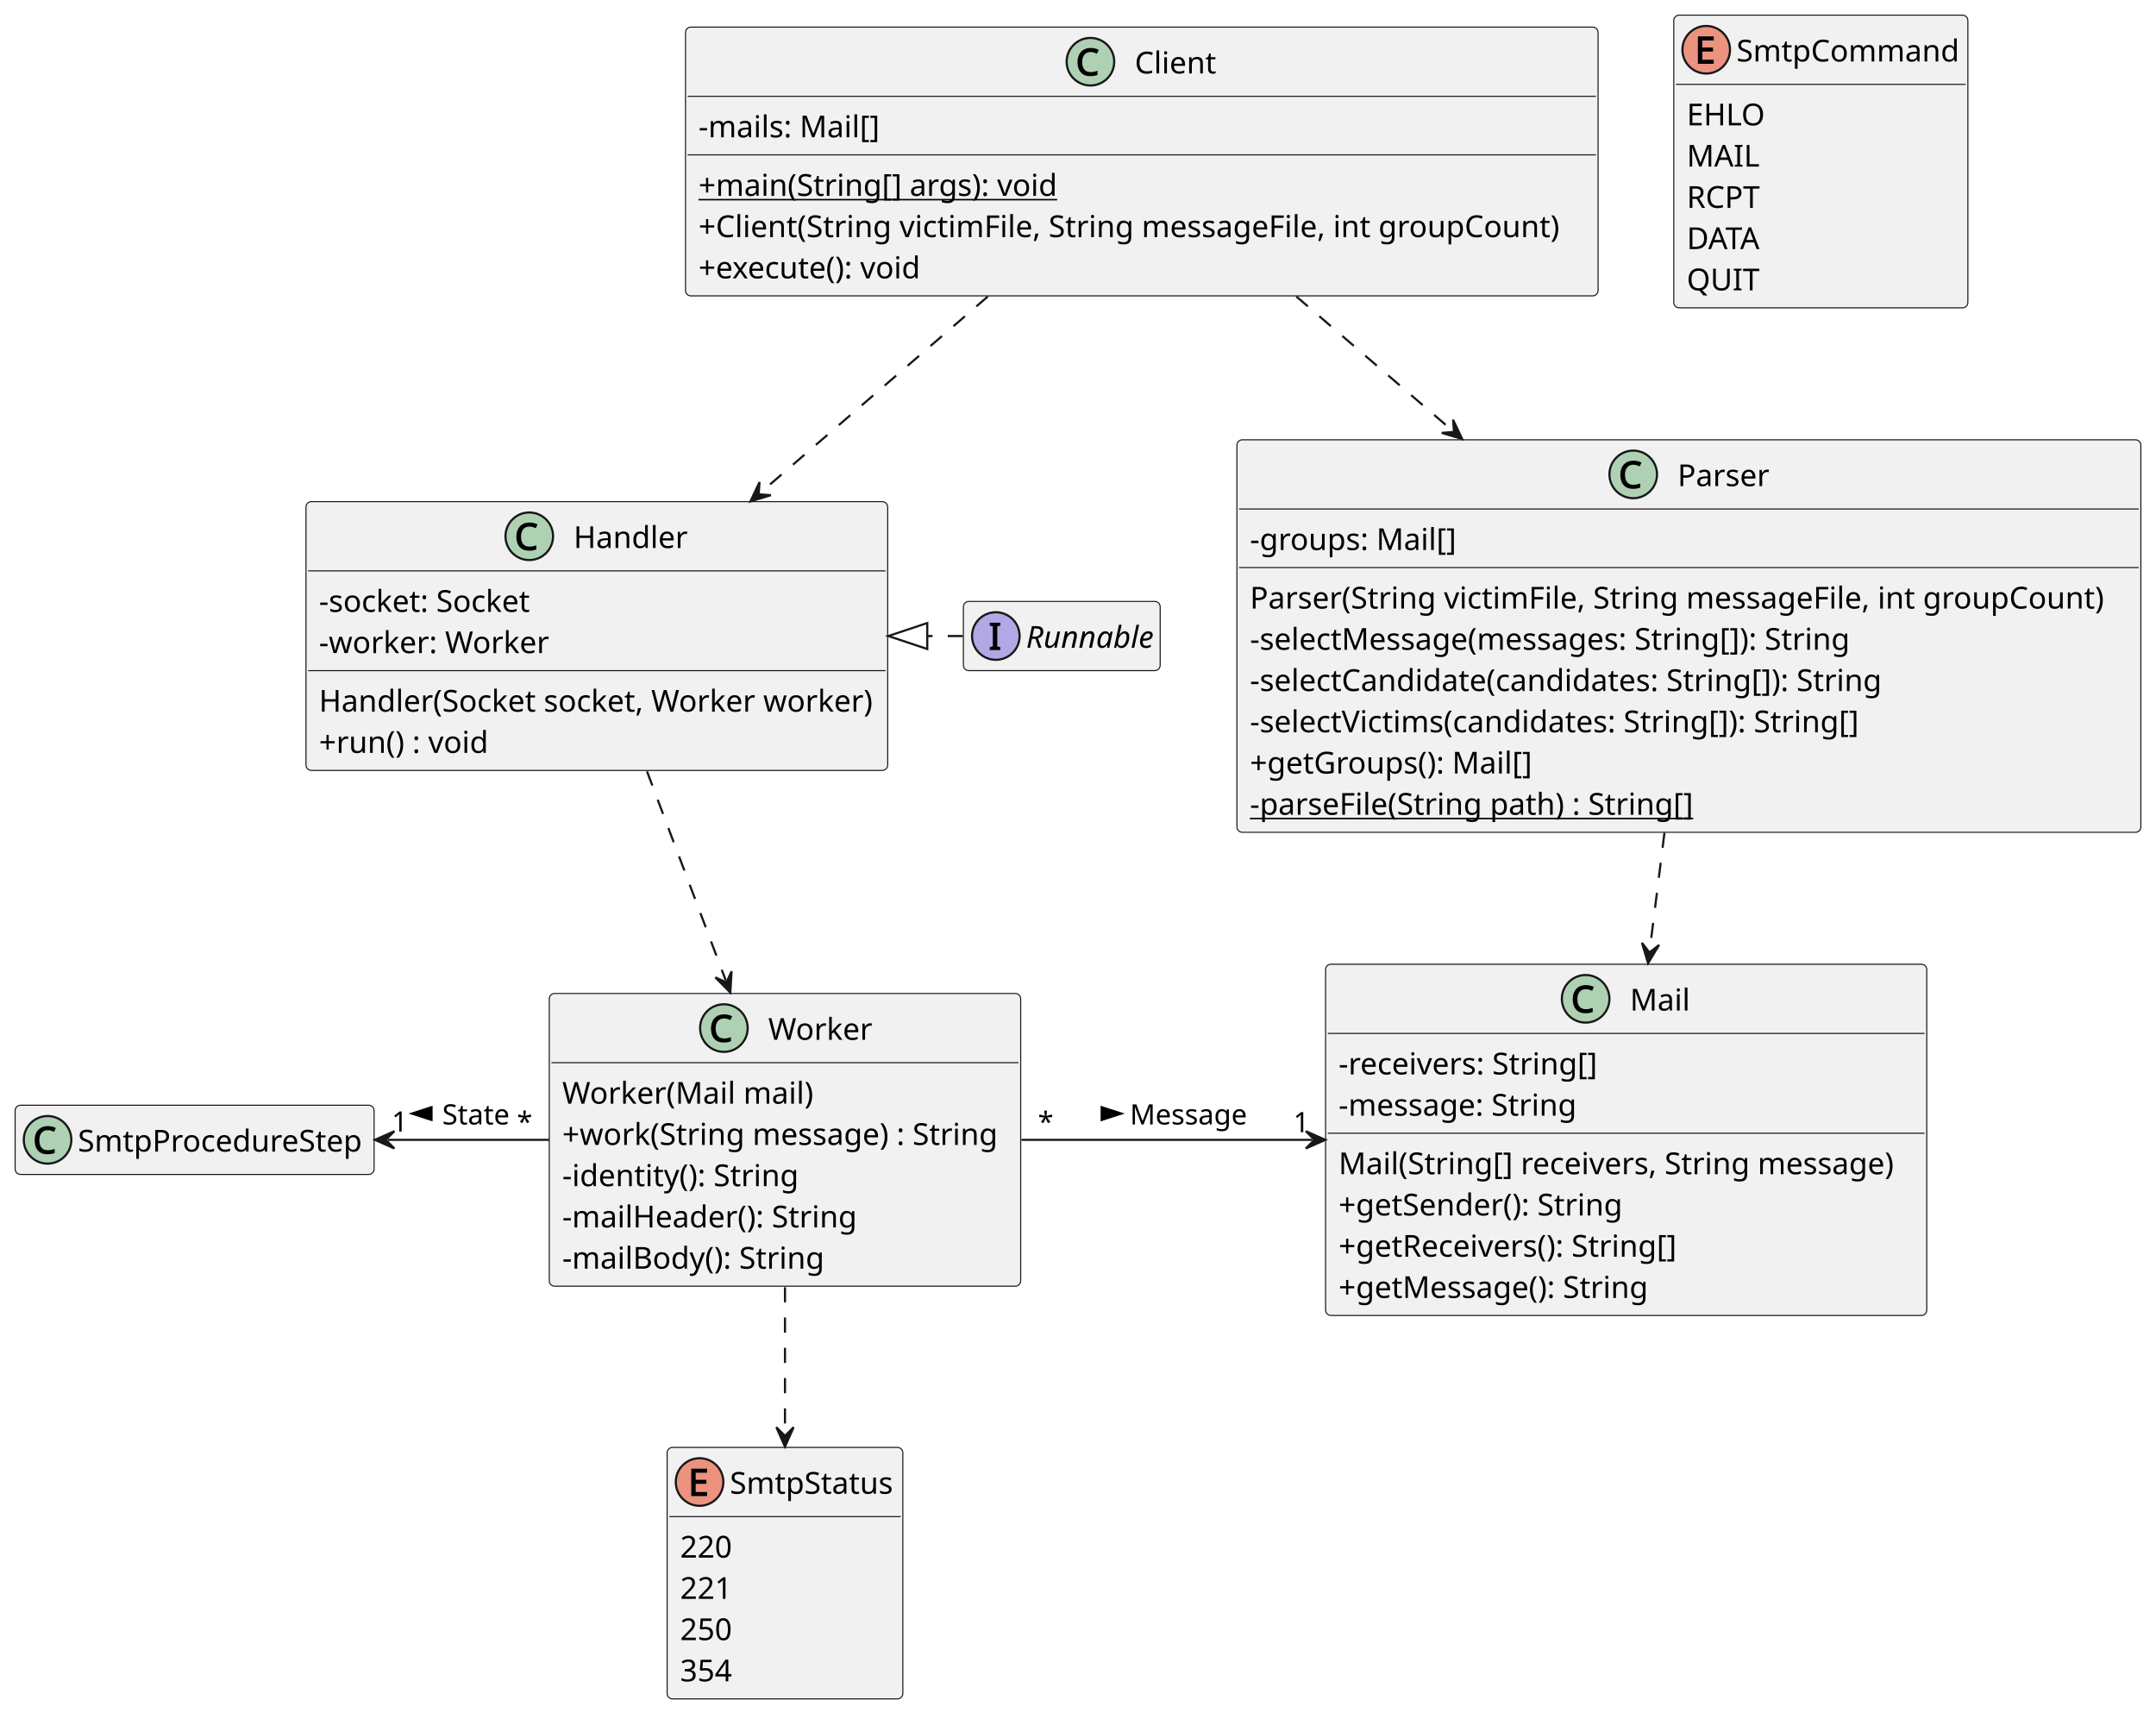
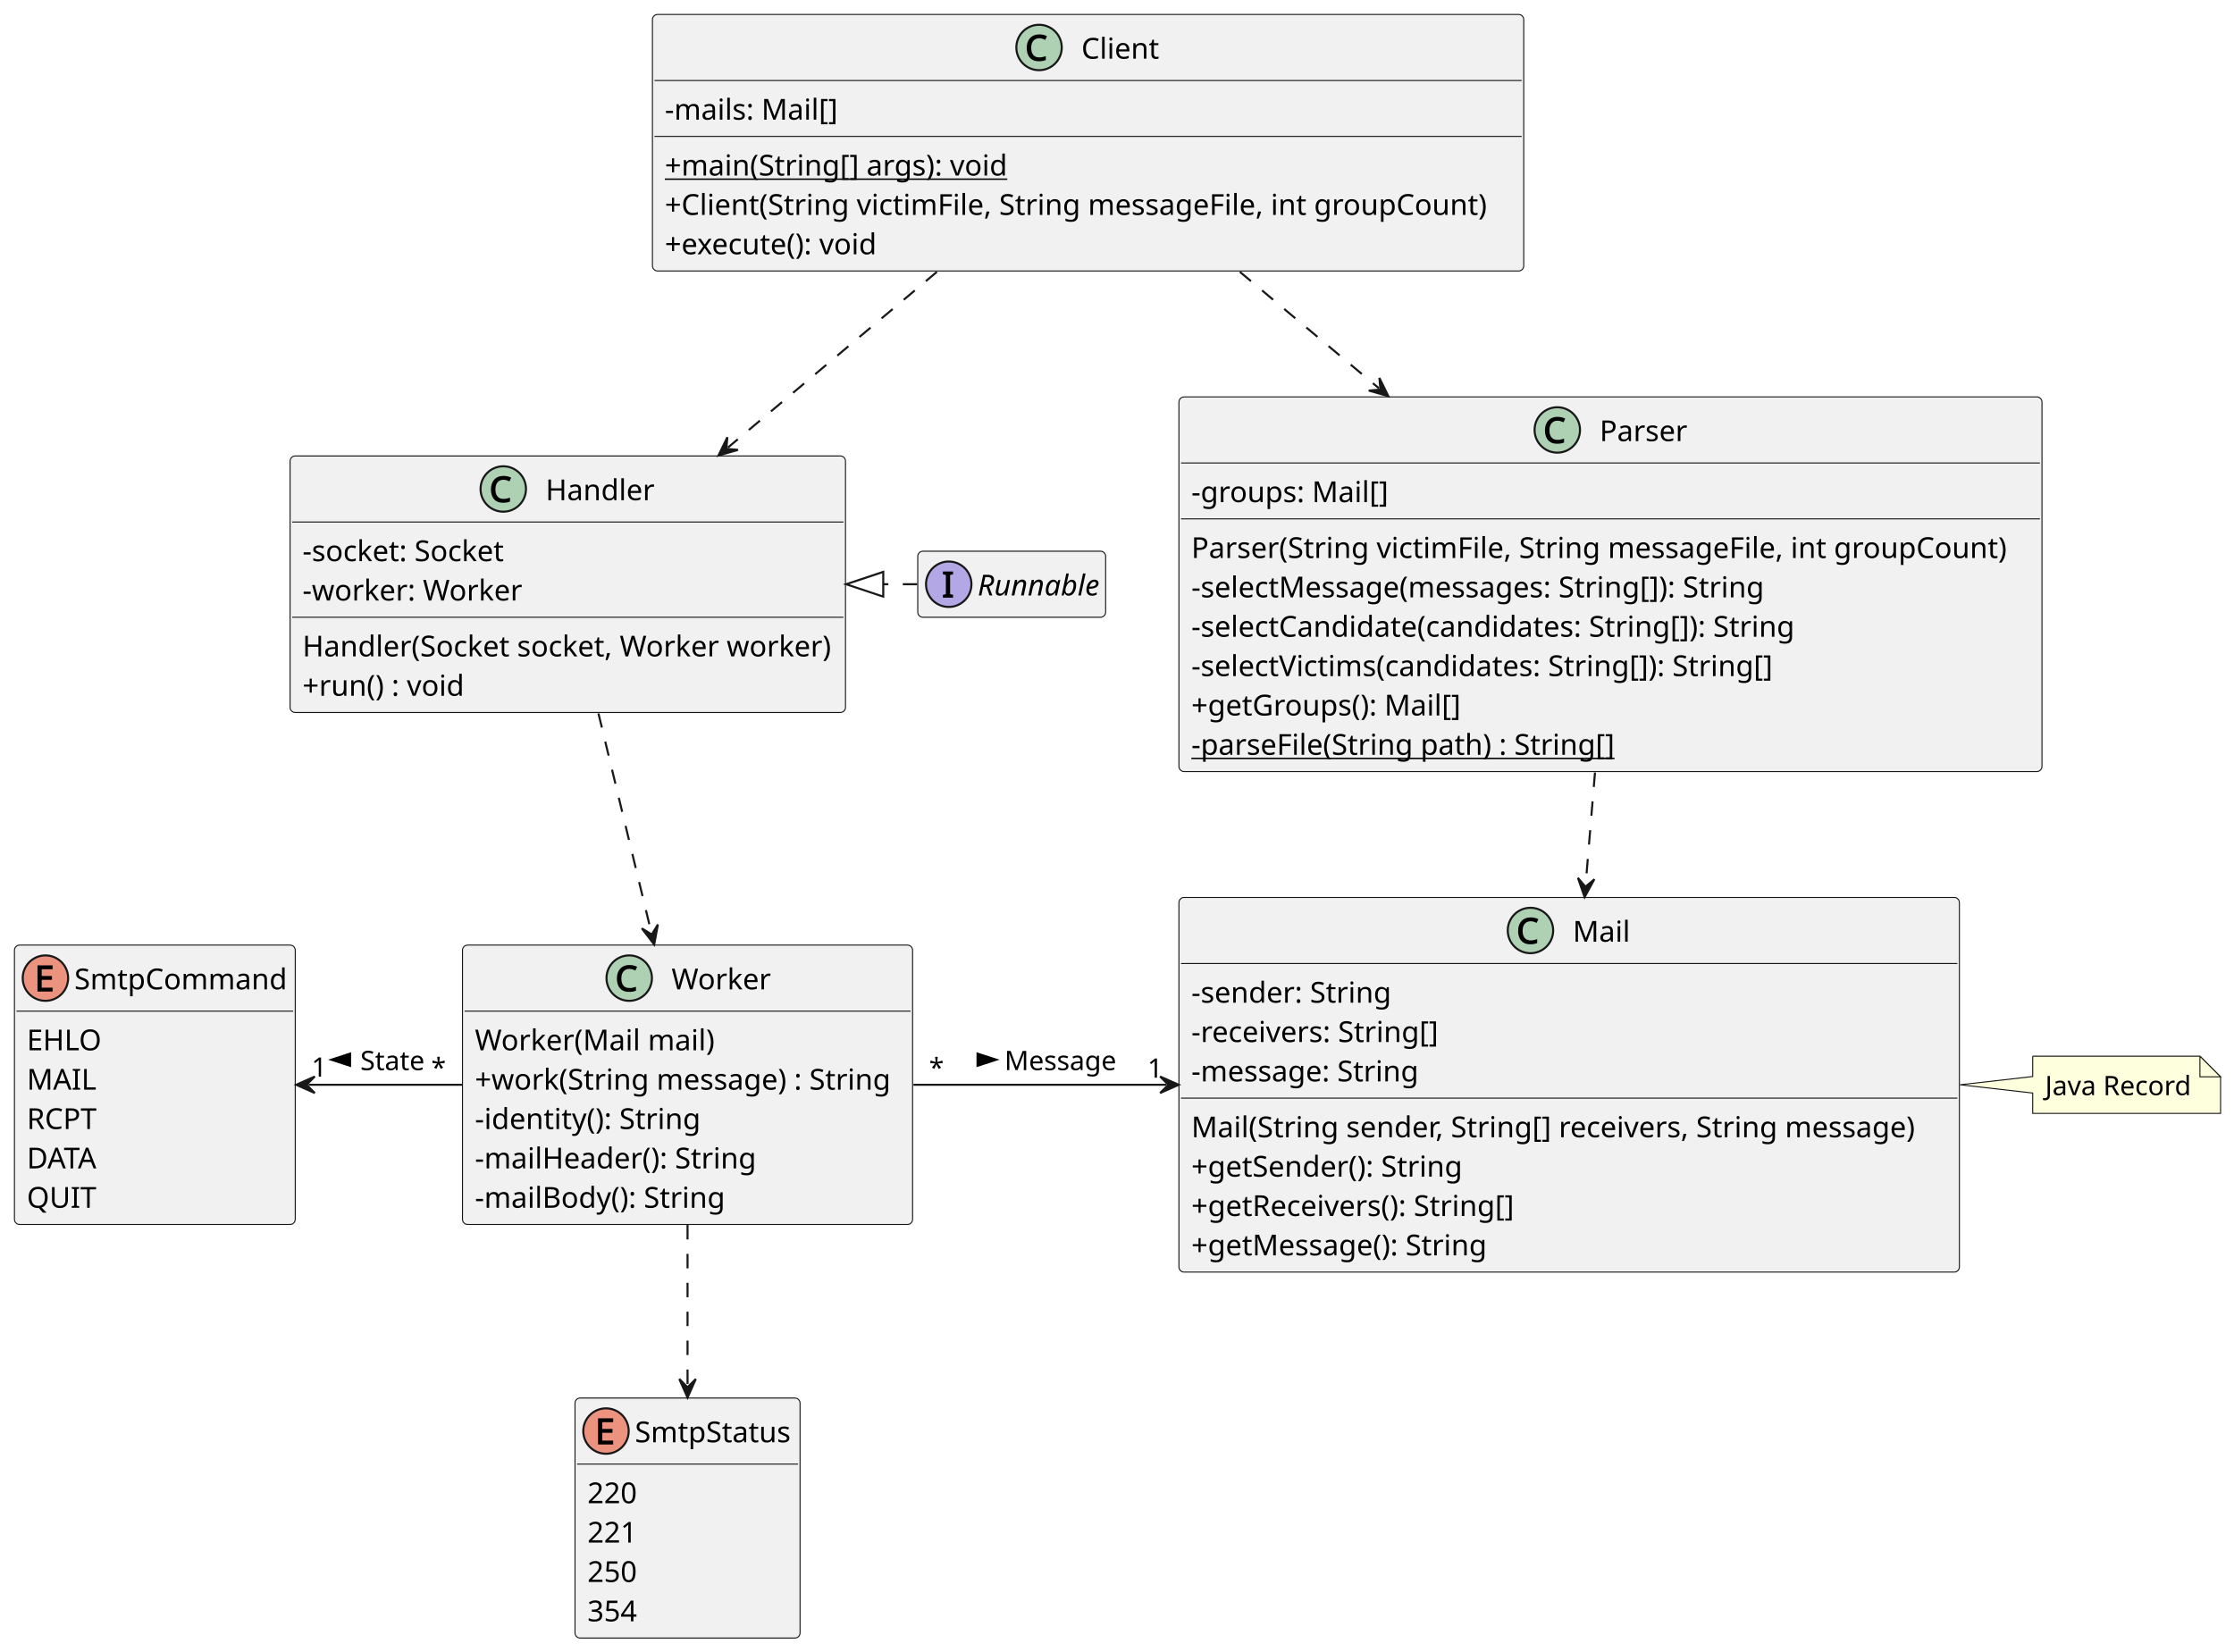
- <svg xmlns="http://www.w3.org/2000/svg" contentStyleType="text/css" height="792px" preserveAspectRatio="none" style="width:997px;height:792px;background:#FFFFFF;" version="1.1" viewBox="0 0 997 792" width="997px" zoomAndPan="magnify">
+ <svg xmlns="http://www.w3.org/2000/svg" contentStyleType="text/css" height="800px" preserveAspectRatio="none" style="width:1082px;height:800px;background:#FFFFFF;" version="1.1" viewBox="0 0 1082 800" width="1082px" zoomAndPan="magnify">
  <defs />
  <g>
    <g id="elem_Client">
-       <rect codeLine="7" fill="#F1F1F1" height="124.272" id="Client" rx="2.5" ry="2.5" style="stroke:#181818;stroke-width:0.5;" width="422" x="317" y="12.53" />
-       <ellipse cx="504.25" cy="28.53" fill="#ADD1B2" rx="11" ry="11" style="stroke:#181818;stroke-width:1.0;" />
-       <path d="M504.359,24.061 Q503.438,24.061 502.703,24.374 Q501.984,24.686 501.484,25.28 Q500.984,25.858 500.703,26.733 Q500.438,27.608 500.438,28.702 Q500.438,30.139 500.875,31.186 Q501.328,32.233 502.172,32.78 Q503.031,33.327 504.344,33.327 Q505.125,33.327 505.812,33.202 Q506.516,33.061 507.516,32.749 L507.516,34.624 Q506.656,34.952 505.891,35.077 Q505.141,35.202 504.125,35.202 Q502.203,35.202 500.891,34.405 Q499.594,33.593 498.938,32.124 Q498.281,30.639 498.281,28.671 Q498.281,27.249 498.672,26.077 Q499.078,24.889 499.859,24.014 Q500.641,23.139 501.781,22.671 Q502.922,22.186 504.391,22.186 Q505.344,22.186 506.234,22.389 Q507.141,22.577 508.078,23.046 L507.25,24.827 Q506.469,24.452 505.812,24.264 Q505.156,24.061 504.359,24.061 Z " fill="#000000" />
-       <text fill="#000000" font-family="sans-serif" font-size="14" lengthAdjust="spacing" textLength="39" x="524.75" y="33.962">Client</text>
-       <line style="stroke:#181818;stroke-width:0.5;" x1="318" x2="738" y1="44.53" y2="44.53" />
-       <text fill="#000000" font-family="sans-serif" font-size="14" lengthAdjust="spacing" textLength="88" x="323" y="63.496">-mails: Mail[]</text>
-       <line style="stroke:#181818;stroke-width:0.5;" x1="318" x2="738" y1="71.598" y2="71.598" />
-       <text fill="#000000" font-family="sans-serif" font-size="14" lengthAdjust="spacing" text-decoration="underline" textLength="171" x="323" y="90.564">+main(String[] args): void</text>
-       <text fill="#000000" font-family="sans-serif" font-size="14" lengthAdjust="spacing" textLength="410" x="323" y="109.632">+Client(String victimFile, String messageFile, int groupCount)</text>
-       <text fill="#000000" font-family="sans-serif" font-size="14" lengthAdjust="spacing" textLength="104" x="323" y="128.7">+execute(): void</text>
+       <rect codeLine="7" fill="#F1F1F1" height="124.272" id="Client" rx="2.5" ry="2.5" style="stroke:#181818;stroke-width:0.5;" width="422" x="316" y="7" />
+       <ellipse cx="503.25" cy="23" fill="#ADD1B2" rx="11" ry="11" style="stroke:#181818;stroke-width:1.0;" />
+       <path d="M503.359,18.531 Q502.438,18.531 501.703,18.844 Q500.984,19.156 500.484,19.75 Q499.984,20.328 499.703,21.203 Q499.438,22.078 499.438,23.172 Q499.438,24.609 499.875,25.656 Q500.328,26.703 501.172,27.25 Q502.031,27.797 503.344,27.797 Q504.125,27.797 504.812,27.672 Q505.516,27.531 506.516,27.219 L506.516,29.094 Q505.656,29.422 504.891,29.547 Q504.141,29.672 503.125,29.672 Q501.203,29.672 499.891,28.875 Q498.594,28.062 497.938,26.594 Q497.281,25.109 497.281,23.141 Q497.281,21.719 497.672,20.547 Q498.078,19.359 498.859,18.484 Q499.641,17.609 500.781,17.141 Q501.922,16.656 503.391,16.656 Q504.344,16.656 505.234,16.859 Q506.141,17.047 507.078,17.516 L506.25,19.297 Q505.469,18.922 504.812,18.734 Q504.156,18.531 503.359,18.531 Z " fill="#000000" />
+       <text fill="#000000" font-family="sans-serif" font-size="14" lengthAdjust="spacing" textLength="39" x="523.75" y="28.432">Client</text>
+       <line style="stroke:#181818;stroke-width:0.5;" x1="317" x2="737" y1="39" y2="39" />
+       <text fill="#000000" font-family="sans-serif" font-size="14" lengthAdjust="spacing" textLength="88" x="322" y="57.966">-mails: Mail[]</text>
+       <line style="stroke:#181818;stroke-width:0.5;" x1="317" x2="737" y1="66.068" y2="66.068" />
+       <text fill="#000000" font-family="sans-serif" font-size="14" lengthAdjust="spacing" text-decoration="underline" textLength="171" x="322" y="85.034">+main(String[] args): void</text>
+       <text fill="#000000" font-family="sans-serif" font-size="14" lengthAdjust="spacing" textLength="410" x="322" y="104.102">+Client(String victimFile, String messageFile, int groupCount)</text>
+       <text fill="#000000" font-family="sans-serif" font-size="14" lengthAdjust="spacing" textLength="104" x="322" y="123.17">+execute(): void</text>
    </g>
    <g id="elem_Handler">
-       <rect codeLine="14" fill="#F1F1F1" height="124.272" id="Handler" rx="2.5" ry="2.5" style="stroke:#181818;stroke-width:0.5;" width="269" x="141.5" y="231.94" />
-       <ellipse cx="244.75" cy="247.94" fill="#ADD1B2" rx="11" ry="11" style="stroke:#181818;stroke-width:1.0;" />
-       <path d="M244.859,243.471 Q243.938,243.471 243.203,243.784 Q242.484,244.096 241.984,244.69 Q241.484,245.268 241.203,246.143 Q240.938,247.018 240.938,248.112 Q240.938,249.549 241.375,250.596 Q241.828,251.643 242.672,252.19 Q243.531,252.737 244.844,252.737 Q245.625,252.737 246.312,252.612 Q247.016,252.471 248.016,252.159 L248.016,254.034 Q247.156,254.362 246.391,254.487 Q245.641,254.612 244.625,254.612 Q242.703,254.612 241.391,253.815 Q240.094,253.002 239.438,251.534 Q238.781,250.049 238.781,248.081 Q238.781,246.659 239.172,245.487 Q239.578,244.299 240.359,243.424 Q241.141,242.549 242.281,242.081 Q243.422,241.596 244.891,241.596 Q245.844,241.596 246.734,241.799 Q247.641,241.987 248.578,242.456 L247.75,244.237 Q246.969,243.862 246.312,243.674 Q245.656,243.471 244.859,243.471 Z " fill="#000000" />
-       <text fill="#000000" font-family="sans-serif" font-size="14" lengthAdjust="spacing" textLength="54" x="265.25" y="253.372">Handler</text>
-       <line style="stroke:#181818;stroke-width:0.5;" x1="142.5" x2="409.5" y1="263.94" y2="263.94" />
-       <text fill="#000000" font-family="sans-serif" font-size="14" lengthAdjust="spacing" textLength="98" x="147.5" y="282.906">-socket: Socket</text>
-       <text fill="#000000" font-family="sans-serif" font-size="14" lengthAdjust="spacing" textLength="107" x="147.5" y="301.974">-worker: Worker</text>
-       <line style="stroke:#181818;stroke-width:0.5;" x1="142.5" x2="409.5" y1="310.076" y2="310.076" />
-       <text fill="#000000" font-family="sans-serif" font-size="14" lengthAdjust="spacing" textLength="257" x="147.5" y="329.042">Handler(Socket socket, Worker worker)</text>
-       <text fill="#000000" font-family="sans-serif" font-size="14" lengthAdjust="spacing" textLength="80" x="147.5" y="348.11">+run() : void</text>
+       <rect codeLine="14" fill="#F1F1F1" height="124.272" id="Handler" rx="2.5" ry="2.5" style="stroke:#181818;stroke-width:0.5;" width="269" x="140.5" y="220.87" />
+       <ellipse cx="243.75" cy="236.87" fill="#ADD1B2" rx="11" ry="11" style="stroke:#181818;stroke-width:1.0;" />
+       <path d="M243.859,232.401 Q242.938,232.401 242.203,232.714 Q241.484,233.026 240.984,233.62 Q240.484,234.198 240.203,235.073 Q239.938,235.948 239.938,237.042 Q239.938,238.479 240.375,239.526 Q240.828,240.573 241.672,241.12 Q242.531,241.667 243.844,241.667 Q244.625,241.667 245.312,241.542 Q246.016,241.401 247.016,241.089 L247.016,242.964 Q246.156,243.292 245.391,243.417 Q244.641,243.542 243.625,243.542 Q241.703,243.542 240.391,242.745 Q239.094,241.933 238.438,240.464 Q237.781,238.979 237.781,237.011 Q237.781,235.589 238.172,234.417 Q238.578,233.229 239.359,232.354 Q240.141,231.479 241.281,231.011 Q242.422,230.526 243.891,230.526 Q244.844,230.526 245.734,230.729 Q246.641,230.917 247.578,231.386 L246.75,233.167 Q245.969,232.792 245.312,232.604 Q244.656,232.401 243.859,232.401 Z " fill="#000000" />
+       <text fill="#000000" font-family="sans-serif" font-size="14" lengthAdjust="spacing" textLength="54" x="264.25" y="242.302">Handler</text>
+       <line style="stroke:#181818;stroke-width:0.5;" x1="141.5" x2="408.5" y1="252.87" y2="252.87" />
+       <text fill="#000000" font-family="sans-serif" font-size="14" lengthAdjust="spacing" textLength="98" x="146.5" y="271.836">-socket: Socket</text>
+       <text fill="#000000" font-family="sans-serif" font-size="14" lengthAdjust="spacing" textLength="107" x="146.5" y="290.904">-worker: Worker</text>
+       <line style="stroke:#181818;stroke-width:0.5;" x1="141.5" x2="408.5" y1="299.006" y2="299.006" />
+       <text fill="#000000" font-family="sans-serif" font-size="14" lengthAdjust="spacing" textLength="257" x="146.5" y="317.972">Handler(Socket socket, Worker worker)</text>
+       <text fill="#000000" font-family="sans-serif" font-size="14" lengthAdjust="spacing" textLength="80" x="146.5" y="337.04">+run() : void</text>
    </g>
    <g id="elem_Worker">
-       <rect codeLine="21" fill="#F1F1F1" height="135.34" id="Worker" rx="2.5" ry="2.5" style="stroke:#181818;stroke-width:0.5;" width="218" x="254" y="459.34" />
-       <ellipse cx="334.75" cy="475.34" fill="#ADD1B2" rx="11" ry="11" style="stroke:#181818;stroke-width:1.0;" />
-       <path d="M334.859,470.871 Q333.938,470.871 333.203,471.184 Q332.484,471.496 331.984,472.09 Q331.484,472.668 331.203,473.543 Q330.938,474.418 330.938,475.512 Q330.938,476.949 331.375,477.996 Q331.828,479.043 332.672,479.59 Q333.531,480.137 334.844,480.137 Q335.625,480.137 336.312,480.012 Q337.016,479.871 338.016,479.559 L338.016,481.434 Q337.156,481.762 336.391,481.887 Q335.641,482.012 334.625,482.012 Q332.703,482.012 331.391,481.215 Q330.094,480.402 329.438,478.934 Q328.781,477.449 328.781,475.481 Q328.781,474.059 329.172,472.887 Q329.578,471.699 330.359,470.824 Q331.141,469.949 332.281,469.481 Q333.422,468.996 334.891,468.996 Q335.844,468.996 336.734,469.199 Q337.641,469.387 338.578,469.856 L337.75,471.637 Q336.969,471.262 336.312,471.074 Q335.656,470.871 334.859,470.871 Z " fill="#000000" />
-       <text fill="#000000" font-family="sans-serif" font-size="14" lengthAdjust="spacing" textLength="48" x="355.25" y="480.772">Worker</text>
-       <line style="stroke:#181818;stroke-width:0.5;" x1="255" x2="471" y1="491.34" y2="491.34" />
-       <text fill="#000000" font-family="sans-serif" font-size="14" lengthAdjust="spacing" textLength="118" x="260" y="510.306">Worker(Mail mail)</text>
-       <text fill="#000000" font-family="sans-serif" font-size="14" lengthAdjust="spacing" textLength="206" x="260" y="529.374">+work(String message) : String</text>
-       <text fill="#000000" font-family="sans-serif" font-size="14" lengthAdjust="spacing" textLength="113" x="260" y="548.442">-identity(): String</text>
-       <text fill="#000000" font-family="sans-serif" font-size="14" lengthAdjust="spacing" textLength="140" x="260" y="567.51">-mailHeader(): String</text>
-       <text fill="#000000" font-family="sans-serif" font-size="14" lengthAdjust="spacing" textLength="124" x="260" y="586.578">-mailBody(): String</text>
+       <rect codeLine="21" fill="#F1F1F1" height="135.34" id="Worker" rx="2.5" ry="2.5" style="stroke:#181818;stroke-width:0.5;" width="218" x="224" y="457.81" />
+       <ellipse cx="304.75" cy="473.81" fill="#ADD1B2" rx="11" ry="11" style="stroke:#181818;stroke-width:1.0;" />
+       <path d="M304.859,469.341 Q303.938,469.341 303.203,469.654 Q302.484,469.966 301.984,470.56 Q301.484,471.138 301.203,472.013 Q300.938,472.888 300.938,473.982 Q300.938,475.419 301.375,476.466 Q301.828,477.513 302.672,478.06 Q303.531,478.607 304.844,478.607 Q305.625,478.607 306.312,478.482 Q307.016,478.341 308.016,478.029 L308.016,479.904 Q307.156,480.232 306.391,480.357 Q305.641,480.482 304.625,480.482 Q302.703,480.482 301.391,479.685 Q300.094,478.873 299.438,477.404 Q298.781,475.919 298.781,473.951 Q298.781,472.529 299.172,471.357 Q299.578,470.169 300.359,469.294 Q301.141,468.419 302.281,467.951 Q303.422,467.466 304.891,467.466 Q305.844,467.466 306.734,467.669 Q307.641,467.857 308.578,468.326 L307.75,470.107 Q306.969,469.732 306.312,469.544 Q305.656,469.341 304.859,469.341 Z " fill="#000000" />
+       <text fill="#000000" font-family="sans-serif" font-size="14" lengthAdjust="spacing" textLength="48" x="325.25" y="479.242">Worker</text>
+       <line style="stroke:#181818;stroke-width:0.5;" x1="225" x2="441" y1="489.81" y2="489.81" />
+       <text fill="#000000" font-family="sans-serif" font-size="14" lengthAdjust="spacing" textLength="118" x="230" y="508.776">Worker(Mail mail)</text>
+       <text fill="#000000" font-family="sans-serif" font-size="14" lengthAdjust="spacing" textLength="206" x="230" y="527.844">+work(String message) : String</text>
+       <text fill="#000000" font-family="sans-serif" font-size="14" lengthAdjust="spacing" textLength="113" x="230" y="546.912">-identity(): String</text>
+       <text fill="#000000" font-family="sans-serif" font-size="14" lengthAdjust="spacing" textLength="140" x="230" y="565.98">-mailHeader(): String</text>
+       <text fill="#000000" font-family="sans-serif" font-size="14" lengthAdjust="spacing" textLength="124" x="230" y="585.048">-mailBody(): String</text>
    </g>
    <g id="elem_SmtpCommand">
-       <rect codeLine="29" fill="#F1F1F1" height="135.34" id="SmtpCommand" rx="2.5" ry="2.5" style="stroke:#181818;stroke-width:0.5;" width="136" x="774" y="7" />
-       <ellipse cx="789" cy="23" fill="#EB937F" rx="11" ry="11" style="stroke:#181818;stroke-width:1.0;" />
-       <path d="M792.469,29.5 L785.156,29.5 L785.156,16.828 L792.469,16.828 L792.469,18.703 L787.203,18.703 L787.203,21.969 L792.156,21.969 L792.156,23.828 L787.203,23.828 L787.203,27.625 L792.469,27.625 L792.469,29.5 Z " fill="#000000" />
-       <text fill="#000000" font-family="sans-serif" font-size="14" lengthAdjust="spacing" textLength="104" x="803" y="28.432">SmtpCommand</text>
-       <line style="stroke:#181818;stroke-width:0.5;" x1="775" x2="909" y1="39" y2="39" />
-       <text fill="#000000" font-family="sans-serif" font-size="14" lengthAdjust="spacing" textLength="36" x="780" y="57.966">EHLO</text>
-       <text fill="#000000" font-family="sans-serif" font-size="14" lengthAdjust="spacing" textLength="34" x="780" y="77.034">MAIL</text>
-       <text fill="#000000" font-family="sans-serif" font-size="14" lengthAdjust="spacing" textLength="34" x="780" y="96.102">RCPT</text>
-       <text fill="#000000" font-family="sans-serif" font-size="14" lengthAdjust="spacing" textLength="36" x="780" y="115.17">DATA</text>
-       <text fill="#000000" font-family="sans-serif" font-size="14" lengthAdjust="spacing" textLength="34" x="780" y="134.238">QUIT</text>
+       <rect codeLine="29" fill="#F1F1F1" height="135.34" id="SmtpCommand" rx="2.5" ry="2.5" style="stroke:#181818;stroke-width:0.5;" width="136" x="7" y="457.81" />
+       <ellipse cx="22" cy="473.81" fill="#EB937F" rx="11" ry="11" style="stroke:#181818;stroke-width:1.0;" />
+       <path d="M25.469,480.31 L18.156,480.31 L18.156,467.638 L25.469,467.638 L25.469,469.513 L20.203,469.513 L20.203,472.779 L25.156,472.779 L25.156,474.638 L20.203,474.638 L20.203,478.435 L25.469,478.435 L25.469,480.31 Z " fill="#000000" />
+       <text fill="#000000" font-family="sans-serif" font-size="14" lengthAdjust="spacing" textLength="104" x="36" y="479.242">SmtpCommand</text>
+       <line style="stroke:#181818;stroke-width:0.5;" x1="8" x2="142" y1="489.81" y2="489.81" />
+       <text fill="#000000" font-family="sans-serif" font-size="14" lengthAdjust="spacing" textLength="36" x="13" y="508.776">EHLO</text>
+       <text fill="#000000" font-family="sans-serif" font-size="14" lengthAdjust="spacing" textLength="34" x="13" y="527.844">MAIL</text>
+       <text fill="#000000" font-family="sans-serif" font-size="14" lengthAdjust="spacing" textLength="34" x="13" y="546.912">RCPT</text>
+       <text fill="#000000" font-family="sans-serif" font-size="14" lengthAdjust="spacing" textLength="36" x="13" y="565.98">DATA</text>
+       <text fill="#000000" font-family="sans-serif" font-size="14" lengthAdjust="spacing" textLength="34" x="13" y="585.048">QUIT</text>
    </g>
    <g id="elem_SmtpStatus">
-       <rect codeLine="37" fill="#F1F1F1" height="116.272" id="SmtpStatus" rx="2.5" ry="2.5" style="stroke:#181818;stroke-width:0.5;" width="109" x="308.5" y="669.22" />
-       <ellipse cx="323.5" cy="685.22" fill="#EB937F" rx="11" ry="11" style="stroke:#181818;stroke-width:1.0;" />
-       <path d="M326.969,691.72 L319.656,691.72 L319.656,679.048 L326.969,679.048 L326.969,680.923 L321.703,680.923 L321.703,684.189 L326.656,684.189 L326.656,686.048 L321.703,686.048 L321.703,689.845 L326.969,689.845 L326.969,691.72 Z " fill="#000000" />
-       <text fill="#000000" font-family="sans-serif" font-size="14" lengthAdjust="spacing" textLength="77" x="337.5" y="690.652">SmtpStatus</text>
-       <line style="stroke:#181818;stroke-width:0.5;" x1="309.5" x2="416.5" y1="701.22" y2="701.22" />
-       <text fill="#000000" font-family="sans-serif" font-size="14" lengthAdjust="spacing" textLength="24" x="314.5" y="720.186">220</text>
-       <text fill="#000000" font-family="sans-serif" font-size="14" lengthAdjust="spacing" textLength="24" x="314.5" y="739.254">221</text>
-       <text fill="#000000" font-family="sans-serif" font-size="14" lengthAdjust="spacing" textLength="24" x="314.5" y="758.322">250</text>
-       <text fill="#000000" font-family="sans-serif" font-size="14" lengthAdjust="spacing" textLength="24" x="314.5" y="777.39">354</text>
+       <rect codeLine="37" fill="#F1F1F1" height="116.272" id="SmtpStatus" rx="2.5" ry="2.5" style="stroke:#181818;stroke-width:0.5;" width="109" x="278.5" y="677.22" />
+       <ellipse cx="293.5" cy="693.22" fill="#EB937F" rx="11" ry="11" style="stroke:#181818;stroke-width:1.0;" />
+       <path d="M296.969,699.72 L289.656,699.72 L289.656,687.048 L296.969,687.048 L296.969,688.923 L291.703,688.923 L291.703,692.189 L296.656,692.189 L296.656,694.048 L291.703,694.048 L291.703,697.845 L296.969,697.845 L296.969,699.72 Z " fill="#000000" />
+       <text fill="#000000" font-family="sans-serif" font-size="14" lengthAdjust="spacing" textLength="77" x="307.5" y="698.652">SmtpStatus</text>
+       <line style="stroke:#181818;stroke-width:0.5;" x1="279.5" x2="386.5" y1="709.22" y2="709.22" />
+       <text fill="#000000" font-family="sans-serif" font-size="14" lengthAdjust="spacing" textLength="24" x="284.5" y="728.186">220</text>
+       <text fill="#000000" font-family="sans-serif" font-size="14" lengthAdjust="spacing" textLength="24" x="284.5" y="747.254">221</text>
+       <text fill="#000000" font-family="sans-serif" font-size="14" lengthAdjust="spacing" textLength="24" x="284.5" y="766.322">250</text>
+       <text fill="#000000" font-family="sans-serif" font-size="14" lengthAdjust="spacing" textLength="24" x="284.5" y="785.39">354</text>
    </g>
    <g id="elem_Parser">
-       <rect codeLine="44" fill="#F1F1F1" height="181.475" id="Parser" rx="2.5" ry="2.5" style="stroke:#181818;stroke-width:0.5;" width="418" x="572" y="203.34" />
-       <ellipse cx="755.25" cy="219.34" fill="#ADD1B2" rx="11" ry="11" style="stroke:#181818;stroke-width:1.0;" />
-       <path d="M755.359,214.871 Q754.438,214.871 753.703,215.184 Q752.984,215.496 752.484,216.09 Q751.984,216.668 751.703,217.543 Q751.438,218.418 751.438,219.512 Q751.438,220.949 751.875,221.996 Q752.328,223.043 753.172,223.59 Q754.031,224.137 755.344,224.137 Q756.125,224.137 756.812,224.012 Q757.516,223.871 758.516,223.559 L758.516,225.434 Q757.656,225.762 756.891,225.887 Q756.141,226.012 755.125,226.012 Q753.203,226.012 751.891,225.215 Q750.594,224.403 749.938,222.934 Q749.281,221.449 749.281,219.481 Q749.281,218.059 749.672,216.887 Q750.078,215.699 750.859,214.824 Q751.641,213.949 752.781,213.481 Q753.922,212.996 755.391,212.996 Q756.344,212.996 757.234,213.199 Q758.141,213.387 759.078,213.856 L758.25,215.637 Q757.469,215.262 756.812,215.074 Q756.156,214.871 755.359,214.871 Z " fill="#000000" />
-       <text fill="#000000" font-family="sans-serif" font-size="14" lengthAdjust="spacing" textLength="43" x="775.75" y="224.772">Parser</text>
-       <line style="stroke:#181818;stroke-width:0.5;" x1="573" x2="989" y1="235.34" y2="235.34" />
-       <text fill="#000000" font-family="sans-serif" font-size="14" lengthAdjust="spacing" textLength="100" x="578" y="254.306">-groups: Mail[]</text>
-       <line style="stroke:#181818;stroke-width:0.5;" x1="573" x2="989" y1="262.408" y2="262.408" />
-       <text fill="#000000" font-family="sans-serif" font-size="14" lengthAdjust="spacing" textLength="406" x="578" y="281.374">Parser(String victimFile, String messageFile, int groupCount)</text>
-       <text fill="#000000" font-family="sans-serif" font-size="14" lengthAdjust="spacing" textLength="287" x="578" y="300.442">-selectMessage(messages: String[]): String</text>
-       <text fill="#000000" font-family="sans-serif" font-size="14" lengthAdjust="spacing" textLength="303" x="578" y="319.51">-selectCandidate(candidates: String[]): String</text>
-       <text fill="#000000" font-family="sans-serif" font-size="14" lengthAdjust="spacing" textLength="292" x="578" y="338.578">-selectVictims(candidates: String[]): String[]</text>
-       <text fill="#000000" font-family="sans-serif" font-size="14" lengthAdjust="spacing" textLength="134" x="578" y="357.646">+getGroups(): Mail[]</text>
-       <text fill="#000000" font-family="sans-serif" font-size="14" lengthAdjust="spacing" text-decoration="underline" textLength="213" x="578" y="376.713">-parseFile(String path) : String[]</text>
+       <rect codeLine="44" fill="#F1F1F1" height="181.475" id="Parser" rx="2.5" ry="2.5" style="stroke:#181818;stroke-width:0.5;" width="418" x="571" y="192.27" />
+       <ellipse cx="754.25" cy="208.27" fill="#ADD1B2" rx="11" ry="11" style="stroke:#181818;stroke-width:1.0;" />
+       <path d="M754.359,203.801 Q753.438,203.801 752.703,204.114 Q751.984,204.426 751.484,205.02 Q750.984,205.598 750.703,206.473 Q750.438,207.348 750.438,208.442 Q750.438,209.879 750.875,210.926 Q751.328,211.973 752.172,212.52 Q753.031,213.067 754.344,213.067 Q755.125,213.067 755.812,212.942 Q756.516,212.801 757.516,212.489 L757.516,214.364 Q756.656,214.692 755.891,214.817 Q755.141,214.942 754.125,214.942 Q752.203,214.942 750.891,214.145 Q749.594,213.333 748.938,211.864 Q748.281,210.379 748.281,208.411 Q748.281,206.989 748.672,205.817 Q749.078,204.629 749.859,203.754 Q750.641,202.879 751.781,202.411 Q752.922,201.926 754.391,201.926 Q755.344,201.926 756.234,202.129 Q757.141,202.317 758.078,202.786 L757.25,204.567 Q756.469,204.192 755.812,204.004 Q755.156,203.801 754.359,203.801 Z " fill="#000000" />
+       <text fill="#000000" font-family="sans-serif" font-size="14" lengthAdjust="spacing" textLength="43" x="774.75" y="213.702">Parser</text>
+       <line style="stroke:#181818;stroke-width:0.5;" x1="572" x2="988" y1="224.27" y2="224.27" />
+       <text fill="#000000" font-family="sans-serif" font-size="14" lengthAdjust="spacing" textLength="100" x="577" y="243.236">-groups: Mail[]</text>
+       <line style="stroke:#181818;stroke-width:0.5;" x1="572" x2="988" y1="251.338" y2="251.338" />
+       <text fill="#000000" font-family="sans-serif" font-size="14" lengthAdjust="spacing" textLength="406" x="577" y="270.304">Parser(String victimFile, String messageFile, int groupCount)</text>
+       <text fill="#000000" font-family="sans-serif" font-size="14" lengthAdjust="spacing" textLength="287" x="577" y="289.372">-selectMessage(messages: String[]): String</text>
+       <text fill="#000000" font-family="sans-serif" font-size="14" lengthAdjust="spacing" textLength="303" x="577" y="308.44">-selectCandidate(candidates: String[]): String</text>
+       <text fill="#000000" font-family="sans-serif" font-size="14" lengthAdjust="spacing" textLength="292" x="577" y="327.508">-selectVictims(candidates: String[]): String[]</text>
+       <text fill="#000000" font-family="sans-serif" font-size="14" lengthAdjust="spacing" textLength="134" x="577" y="346.575">+getGroups(): Mail[]</text>
+       <text fill="#000000" font-family="sans-serif" font-size="14" lengthAdjust="spacing" text-decoration="underline" textLength="213" x="577" y="365.643">-parseFile(String path) : String[]</text>
    </g>
    <g id="elem_Mail">
-       <rect codeLine="54" fill="#F1F1F1" height="162.407" id="Mail" rx="2.5" ry="2.5" style="stroke:#181818;stroke-width:0.5;" width="278" x="613" y="445.81" />
-       <ellipse cx="733.25" cy="461.81" fill="#ADD1B2" rx="11" ry="11" style="stroke:#181818;stroke-width:1.0;" />
-       <path d="M733.359,457.341 Q732.438,457.341 731.703,457.654 Q730.984,457.966 730.484,458.56 Q729.984,459.138 729.703,460.013 Q729.438,460.888 729.438,461.982 Q729.438,463.419 729.875,464.466 Q730.328,465.513 731.172,466.06 Q732.031,466.607 733.344,466.607 Q734.125,466.607 734.812,466.482 Q735.516,466.341 736.516,466.029 L736.516,467.904 Q735.656,468.232 734.891,468.357 Q734.141,468.482 733.125,468.482 Q731.203,468.482 729.891,467.685 Q728.594,466.873 727.938,465.404 Q727.281,463.919 727.281,461.951 Q727.281,460.529 727.672,459.357 Q728.078,458.169 728.859,457.294 Q729.641,456.419 730.781,455.951 Q731.922,455.466 733.391,455.466 Q734.344,455.466 735.234,455.669 Q736.141,455.857 737.078,456.326 L736.25,458.107 Q735.469,457.732 734.812,457.544 Q734.156,457.341 733.359,457.341 Z " fill="#000000" />
-       <text fill="#000000" font-family="sans-serif" font-size="14" lengthAdjust="spacing" textLength="29" x="753.75" y="467.242">Mail</text>
-       <line style="stroke:#181818;stroke-width:0.5;" x1="614" x2="890" y1="477.81" y2="477.81" />
-       <text fill="#000000" font-family="sans-serif" font-size="14" lengthAdjust="spacing" textLength="125" x="619" y="496.776">-receivers: String[]</text>
-       <text fill="#000000" font-family="sans-serif" font-size="14" lengthAdjust="spacing" textLength="114" x="619" y="515.844">-message: String</text>
-       <line style="stroke:#181818;stroke-width:0.5;" x1="614" x2="890" y1="523.946" y2="523.946" />
-       <text fill="#000000" font-family="sans-serif" font-size="14" lengthAdjust="spacing" textLength="266" x="619" y="542.912">Mail(String[] receivers, String message)</text>
-       <text fill="#000000" font-family="sans-serif" font-size="14" lengthAdjust="spacing" textLength="135" x="619" y="561.98">+getSender(): String</text>
-       <text fill="#000000" font-family="sans-serif" font-size="14" lengthAdjust="spacing" textLength="161" x="619" y="581.048">+getReceivers(): String[]</text>
-       <text fill="#000000" font-family="sans-serif" font-size="14" lengthAdjust="spacing" textLength="147" x="619" y="600.115">+getMessage(): String</text>
+       <rect codeLine="54" fill="#F1F1F1" height="181.475" id="Mail" rx="2.5" ry="2.5" style="stroke:#181818;stroke-width:0.5;" width="378" x="571" y="434.74" />
+       <ellipse cx="741.25" cy="450.74" fill="#ADD1B2" rx="11" ry="11" style="stroke:#181818;stroke-width:1.0;" />
+       <path d="M741.359,446.271 Q740.438,446.271 739.703,446.584 Q738.984,446.896 738.484,447.49 Q737.984,448.068 737.703,448.943 Q737.438,449.818 737.438,450.912 Q737.438,452.349 737.875,453.396 Q738.328,454.443 739.172,454.99 Q740.031,455.537 741.344,455.537 Q742.125,455.537 742.812,455.412 Q743.516,455.271 744.516,454.959 L744.516,456.834 Q743.656,457.162 742.891,457.287 Q742.141,457.412 741.125,457.412 Q739.203,457.412 737.891,456.615 Q736.594,455.803 735.938,454.334 Q735.281,452.849 735.281,450.881 Q735.281,449.459 735.672,448.287 Q736.078,447.099 736.859,446.224 Q737.641,445.349 738.781,444.881 Q739.922,444.396 741.391,444.396 Q742.344,444.396 743.234,444.599 Q744.141,444.787 745.078,445.256 L744.25,447.037 Q743.469,446.662 742.812,446.474 Q742.156,446.271 741.359,446.271 Z " fill="#000000" />
+       <text fill="#000000" font-family="sans-serif" font-size="14" lengthAdjust="spacing" textLength="29" x="761.75" y="456.172">Mail</text>
+       <line style="stroke:#181818;stroke-width:0.5;" x1="572" x2="948" y1="466.74" y2="466.74" />
+       <text fill="#000000" font-family="sans-serif" font-size="14" lengthAdjust="spacing" textLength="101" x="577" y="485.706">-sender: String</text>
+       <text fill="#000000" font-family="sans-serif" font-size="14" lengthAdjust="spacing" textLength="125" x="577" y="504.774">-receivers: String[]</text>
+       <text fill="#000000" font-family="sans-serif" font-size="14" lengthAdjust="spacing" textLength="114" x="577" y="523.842">-message: String</text>
+       <line style="stroke:#181818;stroke-width:0.5;" x1="572" x2="948" y1="531.944" y2="531.944" />
+       <text fill="#000000" font-family="sans-serif" font-size="14" lengthAdjust="spacing" textLength="366" x="577" y="550.91">Mail(String sender, String[] receivers, String message)</text>
+       <text fill="#000000" font-family="sans-serif" font-size="14" lengthAdjust="spacing" textLength="135" x="577" y="569.978">+getSender(): String</text>
+       <text fill="#000000" font-family="sans-serif" font-size="14" lengthAdjust="spacing" textLength="161" x="577" y="589.045">+getReceivers(): String[]</text>
+       <text fill="#000000" font-family="sans-serif" font-size="14" lengthAdjust="spacing" textLength="147" x="577" y="608.113">+getMessage(): String</text>
+     </g>
+     <g id="elem_GMN9">
+       <path d="M984.5,511.63 L984.5,521.48 L949.32,525.48 L984.5,529.48 L984.5,539.336 A0,0 0 0 0 984.5,539.336 L1075.5,539.336 A0,0 0 0 0 1075.5,539.336 L1075.5,521.63 L1065.5,511.63 L984.5,511.63 A0,0 0 0 0 984.5,511.63 " fill="#FEFFDD" style="stroke:#181818;stroke-width:0.5;" />
+       <path d="M1065.5,511.63 L1065.5,521.63 L1075.5,521.63 L1065.5,511.63 " fill="#FEFFDD" style="stroke:#181818;stroke-width:0.5;" />
+       <text fill="#000000" font-family="sans-serif" font-size="13" lengthAdjust="spacing" textLength="70" x="990.5" y="530.527">Java Record</text>
    </g>
    <g id="elem_Runnable">
-       <rect codeLine="63" fill="#F1F1F1" height="32" id="Runnable" rx="2.5" ry="2.5" style="stroke:#181818;stroke-width:0.5;" width="91" x="445.5" y="278.07" />
-       <ellipse cx="460.5" cy="294.07" fill="#B4A7E5" rx="11" ry="11" style="stroke:#181818;stroke-width:1.0;" />
-       <path d="M462.594,300.57 L457.688,300.57 L457.688,299.195 L459.109,298.882 L459.109,289.601 L457.688,289.257 L457.688,287.898 L462.594,287.898 L462.594,289.257 L461.172,289.601 L461.172,298.882 L462.594,299.195 L462.594,300.57 Z " fill="#000000" />
-       <text fill="#000000" font-family="sans-serif" font-size="14" font-style="italic" lengthAdjust="spacing" textLength="59" x="474.5" y="299.502">Runnable</text>
-     </g>
-     <g id="elem_SmtpProcedureStep">
-       <rect fill="#F1F1F1" height="32" id="SmtpProcedureStep" rx="2.5" ry="2.5" style="stroke:#181818;stroke-width:0.5;" width="166" x="7" y="511.01" />
-       <ellipse cx="22" cy="527.01" fill="#ADD1B2" rx="11" ry="11" style="stroke:#181818;stroke-width:1.0;" />
-       <path d="M22.109,522.541 Q21.188,522.541 20.453,522.854 Q19.734,523.166 19.234,523.76 Q18.734,524.338 18.453,525.213 Q18.188,526.088 18.188,527.182 Q18.188,528.619 18.625,529.666 Q19.078,530.713 19.922,531.26 Q20.781,531.807 22.094,531.807 Q22.875,531.807 23.562,531.682 Q24.266,531.541 25.266,531.229 L25.266,533.104 Q24.406,533.432 23.641,533.557 Q22.891,533.682 21.875,533.682 Q19.953,533.682 18.641,532.885 Q17.344,532.072 16.688,530.604 Q16.031,529.119 16.031,527.151 Q16.031,525.729 16.422,524.557 Q16.828,523.369 17.609,522.494 Q18.391,521.619 19.531,521.151 Q20.672,520.666 22.141,520.666 Q23.094,520.666 23.984,520.869 Q24.891,521.057 25.828,521.526 L25,523.307 Q24.219,522.932 23.562,522.744 Q22.906,522.541 22.109,522.541 Z " fill="#000000" />
-       <text fill="#000000" font-family="sans-serif" font-size="14" lengthAdjust="spacing" textLength="134" x="36" y="532.442">SmtpProcedureStep</text>
+       <rect codeLine="67" fill="#F1F1F1" height="32" id="Runnable" rx="2.5" ry="2.5" style="stroke:#181818;stroke-width:0.5;" width="91" x="444.5" y="267.01" />
+       <ellipse cx="459.5" cy="283.01" fill="#B4A7E5" rx="11" ry="11" style="stroke:#181818;stroke-width:1.0;" />
+       <path d="M461.594,289.51 L456.688,289.51 L456.688,288.135 L458.109,287.822 L458.109,278.541 L456.688,278.197 L456.688,276.838 L461.594,276.838 L461.594,278.197 L460.172,278.541 L460.172,287.822 L461.594,288.135 L461.594,289.51 Z " fill="#000000" />
+       <text fill="#000000" font-family="sans-serif" font-size="14" font-style="italic" lengthAdjust="spacing" textLength="59" x="473.5" y="288.442">Runnable</text>
    </g>
    <g id="link_Client_Handler">
-       <path codeLine="65" d="M456.8,137.09 C422.45,166.73 385.892,198.26 351.572,227.88 " fill="none" id="Client-to-Handler" style="stroke:#181818;stroke-width:1.0;stroke-dasharray:7.0,7.0;" />
-       <polygon fill="#181818" points="347.03,231.8,356.457,228.948,350.815,228.533,351.23,222.892,347.03,231.8" style="stroke:#181818;stroke-width:1.0;" />
+       <path codeLine="69" d="M453.77,131.7 C420.49,159.68 385.813,188.839 352.563,216.789 " fill="none" id="Client-to-Handler" style="stroke:#181818;stroke-width:1.0;stroke-dasharray:7.0,7.0;" />
+       <polygon fill="#181818" points="347.97,220.65,357.433,217.921,351.797,217.433,352.286,211.797,347.97,220.65" style="stroke:#181818;stroke-width:1.0;" />
    </g>
    <g id="link_Client_Parser">
-       <path codeLine="66" d="M599.49,137.09 C623.3,157.56 645.799,176.9 671.609,199.071 " fill="none" id="Client-to-Parser" style="stroke:#181818;stroke-width:1.0;stroke-dasharray:7.0,7.0;" />
-       <polygon fill="#181818" points="676.16,202.98,671.939,194.081,672.367,199.722,666.726,200.15,676.16,202.98" style="stroke:#181818;stroke-width:1.0;" />
+       <path codeLine="70" d="M600.52,131.7 C622.99,150.51 643.58,167.758 667.82,188.058 " fill="none" id="Client-to-Parser" style="stroke:#181818;stroke-width:1.0;stroke-dasharray:7.0,7.0;" />
+       <polygon fill="#181818" points="672.42,191.91,668.088,183.065,668.587,188.7,662.952,189.198,672.42,191.91" style="stroke:#181818;stroke-width:1.0;" />
    </g>
    <g id="link_Handler_Worker">
-       <path codeLine="67" d="M299.2,356.66 C311.08,388.19 323.443,421.026 335.613,453.306 " fill="none" id="Handler-to-Worker" style="stroke:#181818;stroke-width:1.0;stroke-dasharray:7.0,7.0;" />
-       <polygon fill="#181818" points="337.73,458.92,338.298,449.087,335.966,454.241,330.812,451.91,337.73,458.92" style="stroke:#181818;stroke-width:1.0;" />
+       <path codeLine="71" d="M289.86,345.62 C298.12,379.85 306.994,416.647 315.444,451.697 " fill="none" id="Handler-to-Worker" style="stroke:#181818;stroke-width:1.0;stroke-dasharray:7.0,7.0;" />
+       <polygon fill="#181818" points="316.85,457.53,318.629,447.843,315.678,452.669,310.852,449.718,316.85,457.53" style="stroke:#181818;stroke-width:1.0;" />
    </g>
    <g id="link_Runnable_Handler">
-       <path codeLine="68" d="M445.26,294.07 C433.77,294.07 440.28,294.07 428.79,294.07 " fill="none" id="Runnable-to-Handler" style="stroke:#181818;stroke-width:1.0;stroke-dasharray:7.0,7.0;" />
-       <polygon fill="none" points="410.79,294.07,428.79,300.07,428.79,288.07,410.79,294.07" style="stroke:#181818;stroke-width:1.0;" />
+       <path codeLine="72" d="M444.26,283.01 C432.77,283.01 439.28,283.01 427.79,283.01 " fill="none" id="Runnable-to-Handler" style="stroke:#181818;stroke-width:1.0;stroke-dasharray:7.0,7.0;" />
+       <polygon fill="none" points="409.79,283.01,427.79,289.01,427.79,277.01,409.79,283.01" style="stroke:#181818;stroke-width:1.0;" />
    </g>
    <g id="link_Parser_Mail">
-       <path codeLine="69" d="M769.7,385.02 C767.21,404.91 765.328,419.897 762.878,439.387 " fill="none" id="Parser-to-Mail" style="stroke:#181818;stroke-width:1.0;stroke-dasharray:7.0,7.0;" />
-       <polygon fill="#181818" points="762.13,445.34,767.221,436.909,762.754,440.379,759.284,435.911,762.13,445.34" style="stroke:#181818;stroke-width:1.0;" />
+       <path codeLine="73" d="M772.5,374.23 C770.86,393.96 769.617,408.851 767.977,428.571 " fill="none" id="Parser-to-Mail" style="stroke:#181818;stroke-width:1.0;stroke-dasharray:7.0,7.0;" />
+       <polygon fill="#181818" points="767.48,434.55,772.212,425.913,767.894,429.567,764.24,425.25,767.48,434.55" style="stroke:#181818;stroke-width:1.0;" />
    </g>
    <g id="link_Worker_Mail">
-       <path codeLine="70" d="M472.39,527.01 C515.99,527.01 560.69,527.01 606.85,527.01 " fill="none" id="Worker-to-Mail" style="stroke:#181818;stroke-width:1.0;" />
-       <polygon fill="#181818" points="612.85,527.01,603.85,523.01,607.85,527.01,603.85,531.01,612.85,527.01" style="stroke:#181818;stroke-width:1.0;" />
-       <polygon fill="#000000" points="518.5,514.863,509.455,511.924,509.455,517.802,518.5,514.863" style="stroke:#000000;stroke-width:1.0;" />
-       <text fill="#000000" font-family="sans-serif" font-size="13" lengthAdjust="spacing" textLength="53" x="522.5" y="519.907">Message</text>
-       <text fill="#000000" font-family="sans-serif" font-size="13" lengthAdjust="spacing" textLength="7" x="479.975" y="523.36">*</text>
-       <text fill="#000000" font-family="sans-serif" font-size="13" lengthAdjust="spacing" textLength="7" x="598.049" y="523.461">1</text>
+       <path codeLine="74" d="M442.41,525.48 C481.57,525.48 520.93,525.48 564.88,525.48 " fill="none" id="Worker-to-Mail" style="stroke:#181818;stroke-width:1.0;" />
+       <polygon fill="#181818" points="570.88,525.48,561.88,521.48,565.88,525.48,561.88,529.48,570.88,525.48" style="stroke:#181818;stroke-width:1.0;" />
+       <polygon fill="#000000" points="482.5,513.333,473.455,510.394,473.455,516.272,482.5,513.333" style="stroke:#000000;stroke-width:1.0;" />
+       <text fill="#000000" font-family="sans-serif" font-size="13" lengthAdjust="spacing" textLength="53" x="486.5" y="518.377">Message</text>
+       <text fill="#000000" font-family="sans-serif" font-size="13" lengthAdjust="spacing" textLength="7" x="449.996" y="521.83">*</text>
+       <text fill="#000000" font-family="sans-serif" font-size="13" lengthAdjust="spacing" textLength="7" x="555.754" y="522.033">1</text>
    </g>
-     <g id="link_SmtpProcedureStep_Worker">
-       <path codeLine="71" d="M179.39,527.01 C204.79,527.01 227.1,527.01 253.94,527.01 " fill="none" id="SmtpProcedureStep-backto-Worker" style="stroke:#181818;stroke-width:1.0;" />
-       <polygon fill="#181818" points="173.39,527.01,182.39,531.01,178.39,527.01,182.39,523.01,173.39,527.01" style="stroke:#181818;stroke-width:1.0;" />
-       <polygon fill="#000000" points="190.5,514.863,199.545,517.802,199.545,511.924,190.5,514.863" style="stroke:#000000;stroke-width:1.0;" />
-       <text fill="#000000" font-family="sans-serif" font-size="13" lengthAdjust="spacing" textLength="31" x="204.5" y="519.907">State</text>
-       <text fill="#000000" font-family="sans-serif" font-size="13" lengthAdjust="spacing" textLength="7" x="181.129" y="523.181">1</text>
-       <text fill="#000000" font-family="sans-serif" font-size="13" lengthAdjust="spacing" textLength="7" x="239.026" y="523.334">*</text>
+     <g id="link_SmtpCommand_Worker">
+       <path codeLine="75" d="M149.46,525.48 C174.09,525.48 196.53,525.48 223.77,525.48 " fill="none" id="SmtpCommand-backto-Worker" style="stroke:#181818;stroke-width:1.0;" />
+       <polygon fill="#181818" points="143.46,525.48,152.46,529.48,148.46,525.48,152.46,521.48,143.46,525.48" style="stroke:#181818;stroke-width:1.0;" />
+       <polygon fill="#000000" points="160.5,513.333,169.545,516.272,169.545,510.394,160.5,513.333" style="stroke:#000000;stroke-width:1.0;" />
+       <text fill="#000000" font-family="sans-serif" font-size="13" lengthAdjust="spacing" textLength="31" x="174.5" y="518.377">State</text>
+       <text fill="#000000" font-family="sans-serif" font-size="13" lengthAdjust="spacing" textLength="7" x="150.881" y="521.537">1</text>
+       <text fill="#000000" font-family="sans-serif" font-size="13" lengthAdjust="spacing" textLength="7" x="208.844" y="521.804">*</text>
    </g>
    <g id="link_Worker_SmtpStatus">
-       <path codeLine="72" d="M363,595.16 C363,619.1 363,639.83 363,662.88 " fill="none" id="Worker-to-SmtpStatus" style="stroke:#181818;stroke-width:1.0;stroke-dasharray:7.0,7.0;" />
-       <polygon fill="#181818" points="363,668.88,367,659.88,363,663.88,359,659.88,363,668.88" style="stroke:#181818;stroke-width:1.0;" />
+       <path codeLine="76" d="M333,593.4 C333,620.34 333,645.1 333,671 " fill="none" id="Worker-to-SmtpStatus" style="stroke:#181818;stroke-width:1.0;stroke-dasharray:7.0,7.0;" />
+       <polygon fill="#181818" points="333,677,337,668,333,672,329,668,333,677" style="stroke:#181818;stroke-width:1.0;" />
    </g>
  </g>
</svg>
